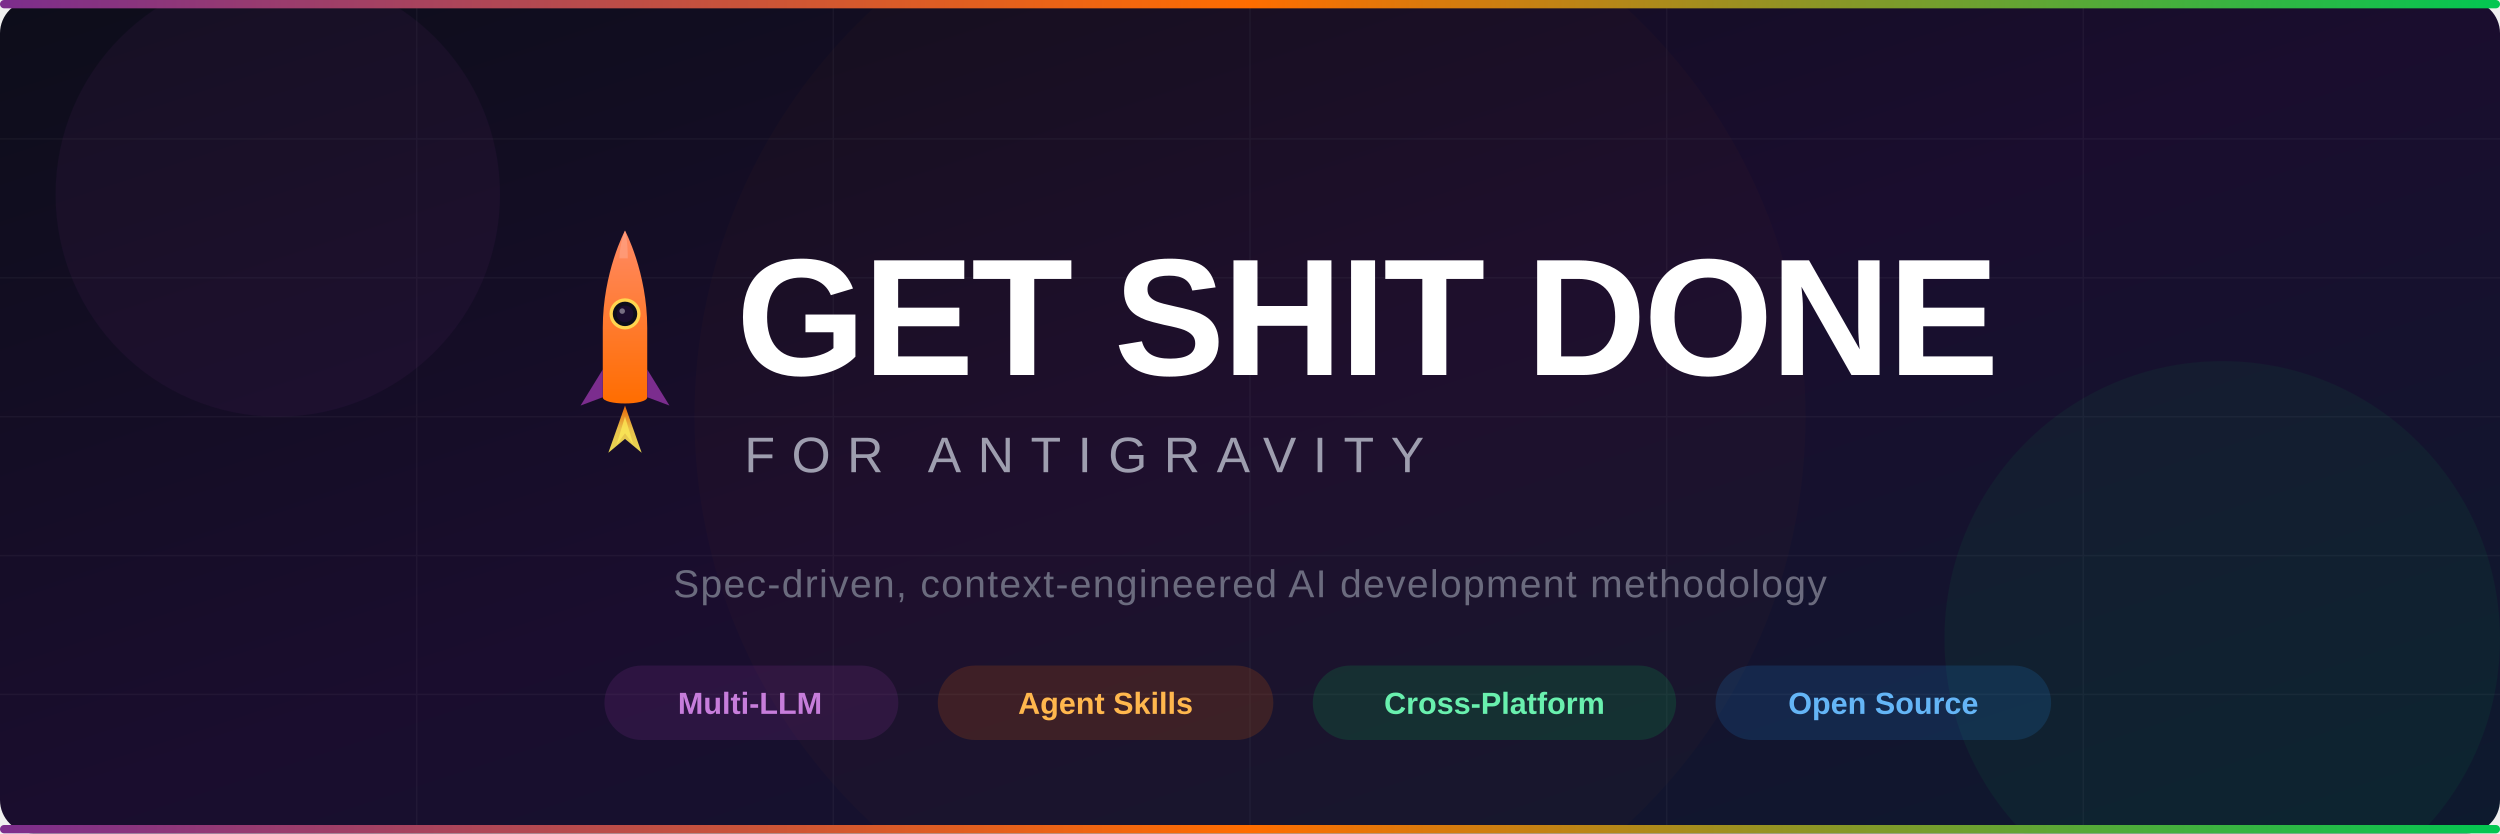
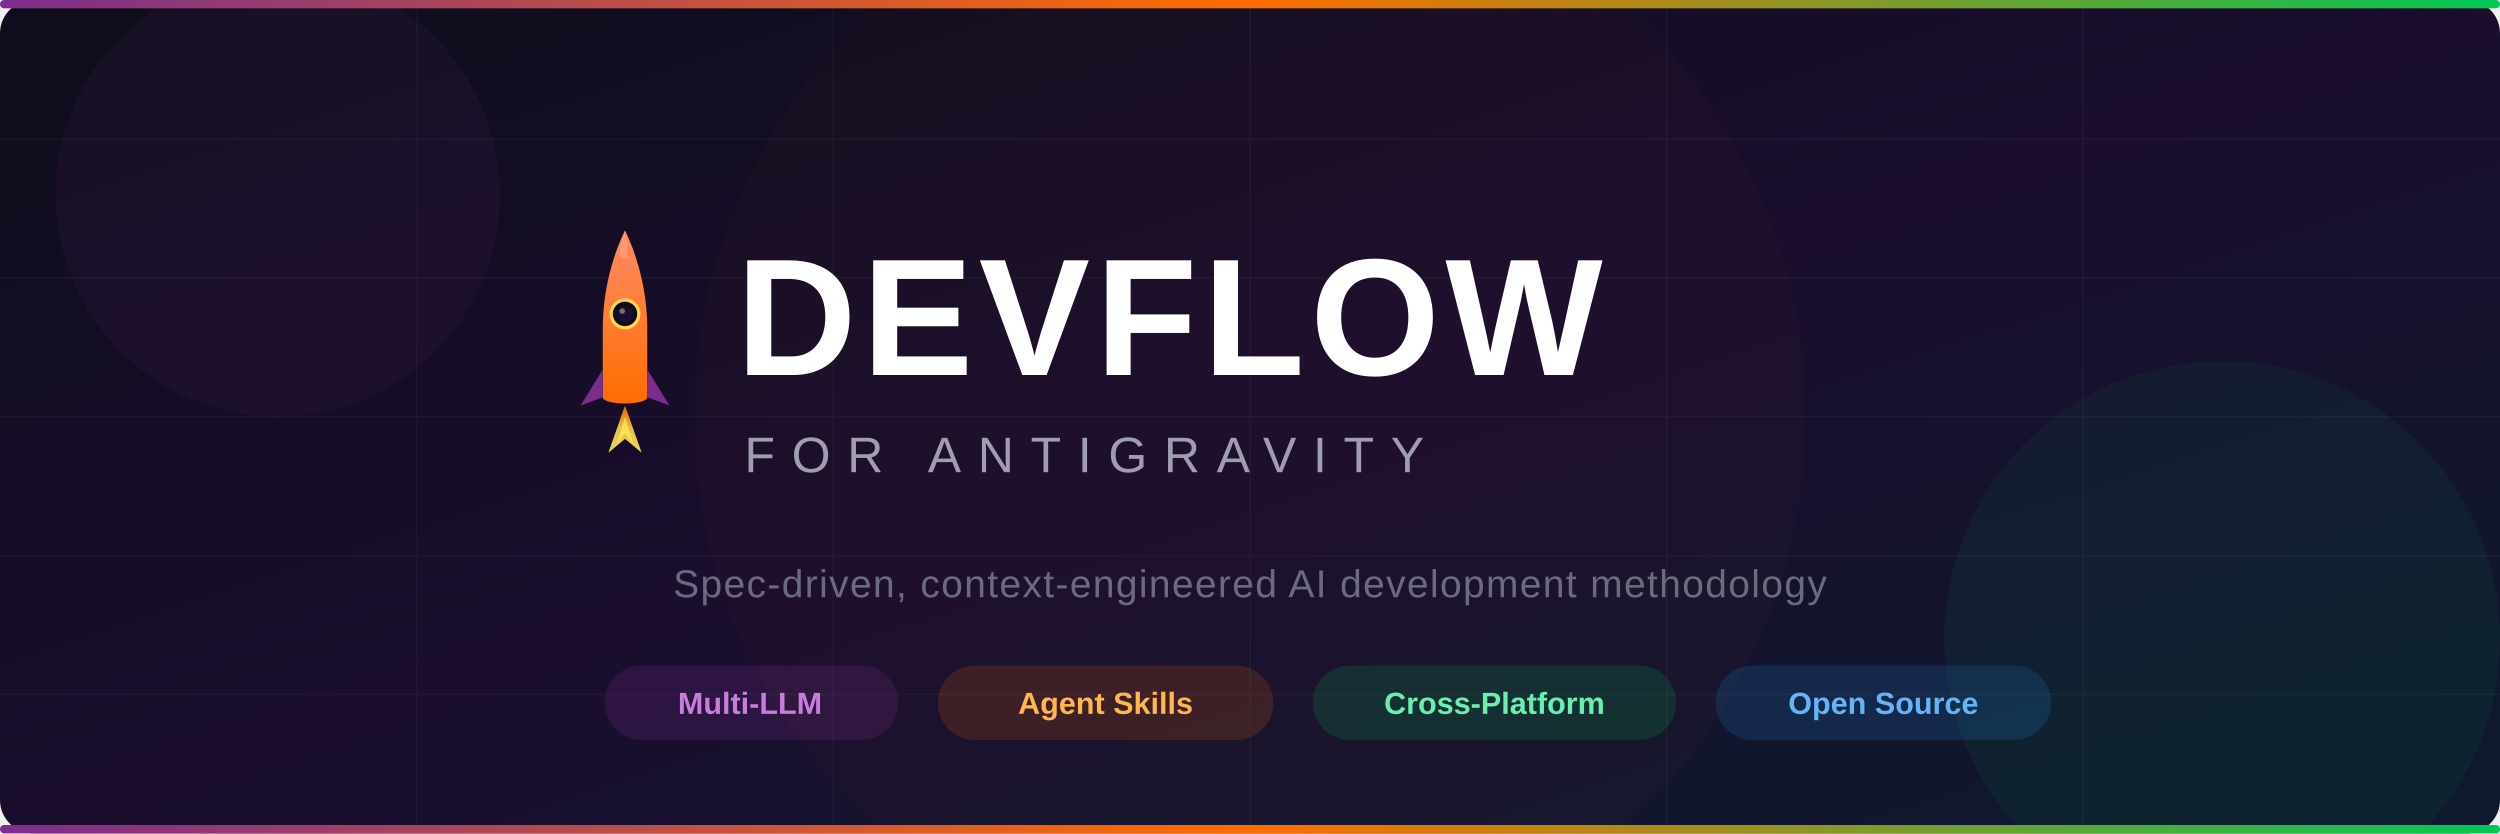
<svg xmlns="http://www.w3.org/2000/svg" viewBox="0 0 900 300" fill="none">
  <defs>
    <linearGradient id="bg" x1="0%" y1="0%" x2="100%" y2="100%">
      <stop offset="0%" style="stop-color:#0D0D1A" />
      <stop offset="50%" style="stop-color:#1A0D2E" />
      <stop offset="100%" style="stop-color:#0D1A2E" />
    </linearGradient>
    <linearGradient id="accent" x1="0%" y1="0%" x2="100%" y2="0%">
      <stop offset="0%" style="stop-color:#7B2D8E" />
      <stop offset="50%" style="stop-color:#FF6D00" />
      <stop offset="100%" style="stop-color:#00C853" />
    </linearGradient>
    <linearGradient id="glow" x1="0%" y1="0%" x2="100%" y2="0%">
      <stop offset="0%" style="stop-color:#7B2D8E;stop-opacity:0.3" />
      <stop offset="100%" style="stop-color:#00C853;stop-opacity:0.3" />
    </linearGradient>
    <linearGradient id="rocket-body" x1="0%" y1="0%" x2="0%" y2="100%">
      <stop offset="0%" style="stop-color:#FF8A65" />
      <stop offset="100%" style="stop-color:#FF6D00" />
    </linearGradient>
    <linearGradient id="flame" x1="0%" y1="0%" x2="0%" y2="100%">
      <stop offset="0%" style="stop-color:#FF6D00" />
      <stop offset="50%" style="stop-color:#FFD54F" />
      <stop offset="100%" style="stop-color:#FFEE58" />
    </linearGradient>
  </defs>
  <rect width="900" height="300" fill="url(#bg)" rx="12" />
  <g opacity="0.04" stroke="#ffffff" stroke-width="0.5">
    <line x1="0" y1="50" x2="900" y2="50" />
    <line x1="0" y1="100" x2="900" y2="100" />
    <line x1="0" y1="150" x2="900" y2="150" />
    <line x1="0" y1="200" x2="900" y2="200" />
    <line x1="0" y1="250" x2="900" y2="250" />
    <line x1="150" y1="0" x2="150" y2="300" />
    <line x1="300" y1="0" x2="300" y2="300" />
    <line x1="450" y1="0" x2="450" y2="300" />
    <line x1="600" y1="0" x2="600" y2="300" />
    <line x1="750" y1="0" x2="750" y2="300" />
  </g>
  <circle cx="100" cy="70" r="80" fill="#7B2D8E" opacity="0.08" />
  <circle cx="800" cy="230" r="100" fill="#00C853" opacity="0.06" />
  <circle cx="450" cy="150" r="200" fill="#FF6D00" opacity="0.02" />
  <rect x="0" y="0" width="900" height="3" fill="url(#accent)" rx="1.5" />
  <g transform="translate(195, 78)">
    <path d="M30 68 L24 85 L30 80 L36 85 Z" fill="url(#flame)" opacity="0.9" />
    <path d="M30 72 L27 82 L30 78 L33 82 Z" fill="#FFEE58" opacity="0.7" />
    <path d="M22 40 C22 20 30 5 30 5 C30 5 38 20 38 40 L38 65 C38 68 22 68 22 65 Z" fill="url(#rocket-body)" />
    <path d="M28 15 C28 10 30 5 30 5 C30 5 31 8 31 15 Z" fill="#FFAB91" opacity="0.5" />
    <circle cx="30" cy="35" r="5" fill="#0D0D1A" stroke="#FFD54F" stroke-width="1.2" />
    <circle cx="30" cy="35" r="3" fill="#1A0D2E" />
    <circle cx="29" cy="34" r="1" fill="#FFFFFF" opacity="0.4" />
    <path d="M22 55 L14 68 L22 65 Z" fill="#7B2D8E" />
    <path d="M38 55 L46 68 L38 65 Z" fill="#7B2D8E" />
  </g>
-   <text x="265" y="135" font-family="'Segoe UI', 'SF Pro Display', 'Helvetica Neue', Arial, sans-serif" font-size="60" font-weight="800" fill="#FFFFFF" letter-spacing="-1">GET SHIT DONE</text>
+   <text x="265" y="135" font-family="'Segoe UI', 'SF Pro Display', 'Helvetica Neue', Arial, sans-serif" font-size="60" font-weight="800" fill="#FFFFFF" letter-spacing="2">DEVFLOW</text>
  <text x="268" y="170" font-family="'Segoe UI', 'SF Pro Display', 'Helvetica Neue', Arial, sans-serif" font-size="18" font-weight="400" fill="#9E9EAF" letter-spacing="6">FOR ANTIGRAVITY</text>
  <text x="450" y="215" font-family="'Segoe UI', 'SF Pro Display', 'Helvetica Neue', Arial, sans-serif" font-size="14" fill="#6B6B7E" text-anchor="middle" letter-spacing="0.5">Spec-driven, context-engineered AI development methodology</text>
  <g transform="translate(218, 240)">
    <rect x="0" y="0" width="105" height="26" rx="13" fill="#7B2D8E" opacity="0.2" stroke="#7B2D8E" stroke-width="0.8" />
    <text x="52" y="17" font-family="'Segoe UI', Arial, sans-serif" font-size="11" fill="#C77DDB" text-anchor="middle" font-weight="600">Multi-LLM</text>
    <rect x="120" y="0" width="120" height="26" rx="13" fill="#FF6D00" opacity="0.15" stroke="#FF6D00" stroke-width="0.8" />
    <text x="180" y="17" font-family="'Segoe UI', Arial, sans-serif" font-size="11" fill="#FFB74D" text-anchor="middle" font-weight="600">Agent Skills</text>
    <rect x="255" y="0" width="130" height="26" rx="13" fill="#00C853" opacity="0.15" stroke="#00C853" stroke-width="0.8" />
    <text x="320" y="17" font-family="'Segoe UI', Arial, sans-serif" font-size="11" fill="#69F0AE" text-anchor="middle" font-weight="600">Cross-Platform</text>
    <rect x="400" y="0" width="120" height="26" rx="13" fill="#2196F3" opacity="0.15" stroke="#2196F3" stroke-width="0.8" />
    <text x="460" y="17" font-family="'Segoe UI', Arial, sans-serif" font-size="11" fill="#64B5F6" text-anchor="middle" font-weight="600">Open Source</text>
  </g>
  <rect x="0" y="297" width="900" height="3" fill="url(#accent)" rx="1.5" />
</svg>
